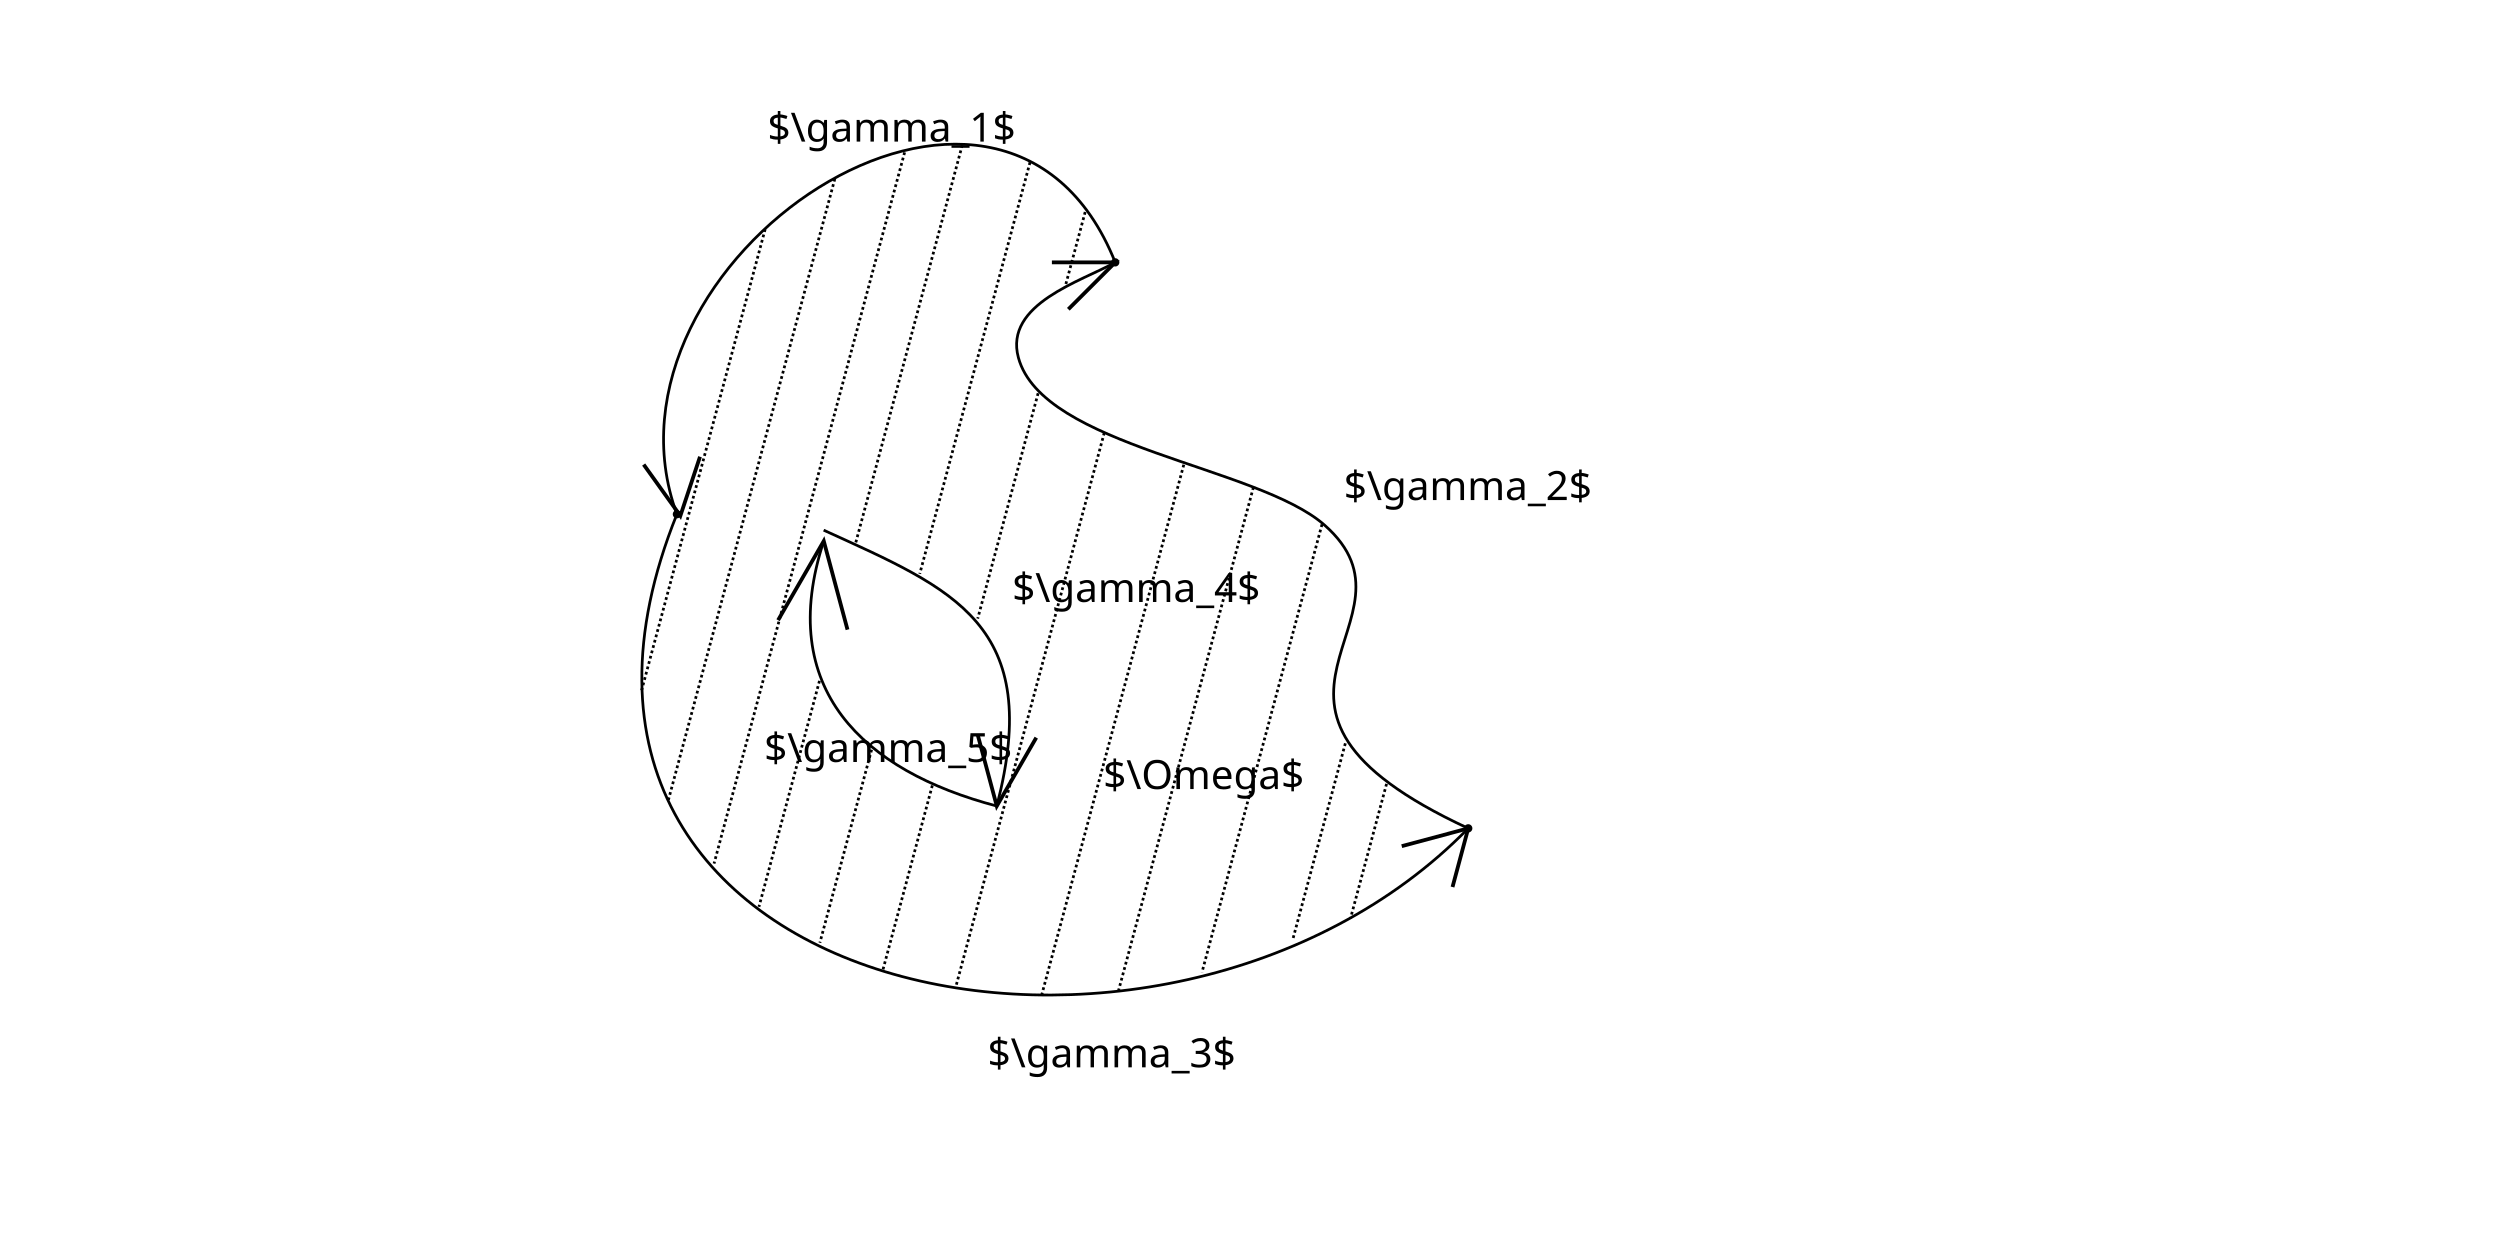
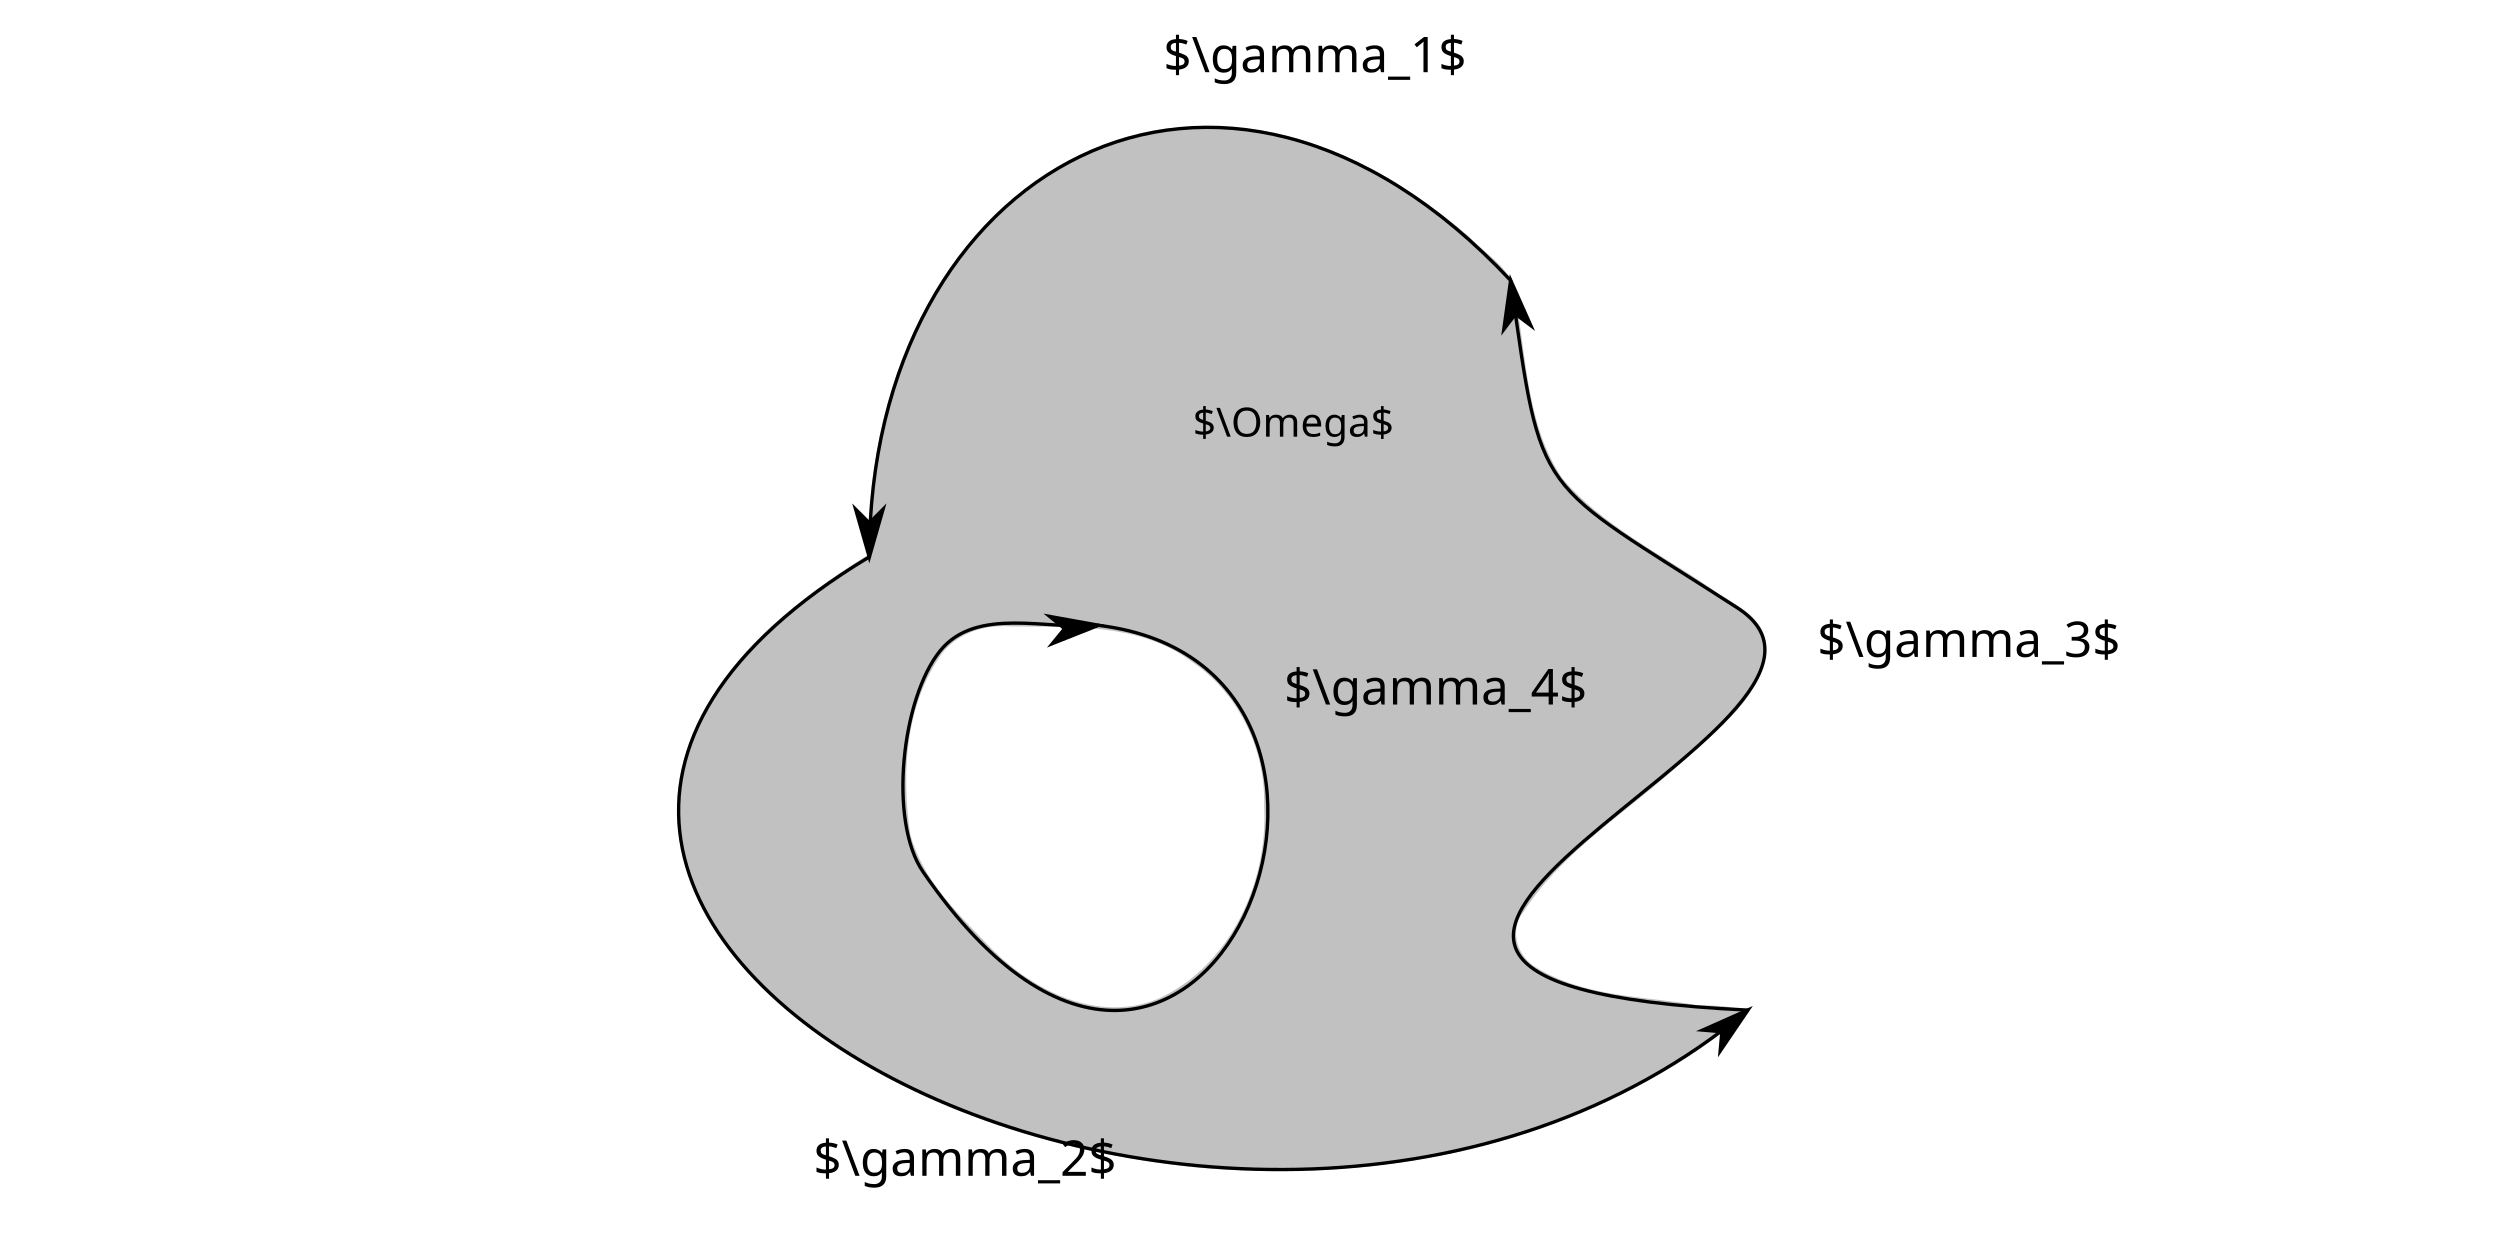
<svg xmlns="http://www.w3.org/2000/svg" width="240mm" height="120mm" viewBox="0 0 240 120" version="1.1" id="svg8">
-   <defs id="defs2" />
+   <defs id="defs2">
+     <marker style="overflow:visible" id="Arrow1Lstart" refX="0.0" refY="0.0" orient="auto">
+       <path transform="scale(0.8) translate(12.5,0)" style="fill-rule:evenodd;fill:context-stroke;stroke:context-stroke;stroke-width:1.0pt" d="M 0.0,0.0 L 5.0,-5.0 L -12.5,0.0 L 5.0,5.0 L 0.0,0.0 z " id="path896" />
+     </marker>
+     <marker style="overflow:visible;" id="Arrow1Lend" refX="0.0" refY="0.0" orient="auto">
+       <path transform="scale(0.8) rotate(180) translate(12.5,0)" style="fill-rule:evenodd;fill:context-stroke;stroke:context-stroke;stroke-width:1.0pt;" d="M 0.0,0.0 L 5.0,-5.0 L -12.5,0.0 L 5.0,5.0 L 0.0,0.0 z " id="path899" />
+     </marker>
+   </defs>
  <g id="layer1" transform="translate(0,-177)">
-     <path style="fill:none;stroke:#000000;stroke-width:0.265;stroke-linecap:butt;stroke-linejoin:miter;stroke-miterlimit:4;stroke-dasharray:none;stroke-opacity:1" d="m 64.983,226.365 c -8.917,-24.245 31.237,-51.358 42.079,-24.178 -3.203,1.805 -10.695,3.988 -9.296,9.146 2.323,8.564 22.973,10.417 29.388,16.074 10.485,9.246 -11.862,17.202 13.797,29.115 -29.208,29.894 -94.889,16.816 -75.968,-30.156 z" id="path856" />
-     <path style="fill:none;stroke:#000000;stroke-width:0.265px;stroke-linecap:butt;stroke-linejoin:miter;stroke-opacity:1" d="m 79.082,228.941 c -4.662,14.181 3.772,22.064 16.61,25.44 4.532,-17.439 -4.138,-20.794 -16.622,-26.486" id="path858" />
-     <text xml:space="preserve" style="font-size:3.881px;line-height:1.25;font-family:sans-serif;-inkscape-font-specification:'sans-serif, Normal';stroke-width:0.265" x="73.685" y="190.593" id="text3458">
-       <tspan id="tspan3456" style="stroke-width:0.265" x="73.685" y="190.593">$\gamma_1$</tspan>
+     <path style="fill:none;stroke:#000000;stroke-width:0.324;stroke-linecap:butt;stroke-linejoin:miter;stroke-miterlimit:4;stroke-dasharray:none;stroke-opacity:1;marker-end:url(#Arrow1Lend)" d="M 145.028,203.933 C 117.05,174.032 83.455,193.158 83.455,230.459" id="path894" />
+     <path style="fill:none;stroke:#000000;stroke-width:0.323px;stroke-linecap:butt;stroke-linejoin:miter;stroke-opacity:1;marker-end:url(#Arrow1Lend)" d="m 83.455,230.459 c -57.897,34.879 35.713,84.145 84.337,43.513" id="path1164" />
+     <path style="fill:none;stroke:#000000;stroke-width:0.323px;stroke-linecap:butt;stroke-linejoin:miter;stroke-opacity:1;marker-end:url(#Arrow1Lend)" d="m 167.792,273.971 c -57.848,-2.761 16.133,-27.56 -1.006,-38.617 -19.516,-12.591 -18.742,-9.985 -21.758,-31.421" id="path1170" />
+     <path style="fill:none;stroke:#000000;stroke-width:0.323px;stroke-linecap:butt;stroke-linejoin:miter;stroke-opacity:1;marker-end:;marker-start:url(#Arrow1Lstart)" d="m 105.428,237.029 c -4.822,0.481 -11.69,-1.87 -15.187,2.463 -3.675,4.553 -4.979,16.322 -1.629,21.203 26.755,38.99 49.811,-19.705 16.816,-23.666 z" id="path1172" />
+     <path style="fill:#000000;fill-opacity:0.243;stroke:none;stroke-width:0.326;stroke-miterlimit:4;stroke-dasharray:none" d="m 115.199,189.136 c -11.514,-0.034 -21.646,8.068 -26.643,18.045 -3.75,7.091 -5.172,15.164 -5.273,23.122 -7.726,4.803 -15.644,11.224 -17.839,20.491 -1.888,7.953 2.331,15.955 8.038,21.274 11.002,10.38 26.086,15.298 40.868,16.96 12.252,1.182 24.923,-0.172 36.391,-4.768 5.951,-2.563 11.973,-5.552 16.715,-9.97 -1.361,-1.11 -3.812,-0.52 -5.583,-0.977 -4.939,-0.679 -10.308,-0.796 -14.643,-3.589 -1.682,-1.142 -2.298,-3.535 -0.966,-5.197 3.891,-6.009 10.299,-9.79 15.477,-14.605 3.105,-2.99 7.436,-5.888 7.784,-10.579 0.181,-3.171 -3.3,-4.392 -5.401,-5.936 -4.823,-3.319 -10.301,-5.962 -14.14,-10.475 -3.404,-5.034 -3.422,-11.444 -4.469,-17.226 0.028,-2.712 -2.762,-4.108 -4.394,-5.912 -7.004,-6.005 -15.712,-10.801 -25.176,-10.655 -0.249,-0.006 -0.497,-0.001 -0.746,-0.001 z m -18.172,48.003 c 5.898,0.06 12.343,-0.352 17.335,3.342 4.556,3.033 7.148,8.482 6.994,13.884 0.412,7.296 -3.244,15.367 -10.144,18.506 -5.782,2.411 -12.127,-0.772 -16.16,-4.936 -3.055,-3.186 -6.566,-6.51 -7.681,-10.926 -0.847,-5.836 -0.463,-12.36 3.076,-17.309 1.572,-1.978 4.126,-2.752 6.58,-2.561 z" id="path4289" />
+     <text xml:space="preserve" style="font-size:4.741px;line-height:1.25;font-family:sans-serif;-inkscape-font-specification:'sans-serif, Normal';stroke-width:0.323" x="111.686" y="183.933" id="text5836">
+       <tspan id="tspan5834" style="stroke-width:0.323" x="111.686" y="183.933">$\gamma_1$</tspan>
    </text>
-     <text xml:space="preserve" style="font-size:3.881px;line-height:1.25;font-family:sans-serif;-inkscape-font-specification:'sans-serif, Normal';stroke-width:0.265" x="129.008" y="225.007" id="text9497">
-       <tspan id="tspan9495" style="stroke-width:0.265" x="129.008" y="225.007">$\gamma_2$</tspan>
+     <text xml:space="preserve" style="font-size:4.741px;line-height:1.25;font-family:sans-serif;-inkscape-font-specification:'sans-serif, Normal';stroke-width:0.323" x="78.084" y="289.875" id="text7975">
+       <tspan id="tspan7973" style="stroke-width:0.323" x="78.084" y="289.875">$\gamma_2$</tspan>
    </text>
-     <text xml:space="preserve" style="font-size:3.881px;line-height:1.25;font-family:sans-serif;-inkscape-font-specification:'sans-serif, Normal';stroke-width:0.265" x="94.813" y="279.462" id="text13781">
-       <tspan id="tspan13779" style="stroke-width:0.265" x="94.813" y="279.462">$\gamma_3$</tspan>
+     <text xml:space="preserve" style="font-size:4.741px;line-height:1.25;font-family:sans-serif;-inkscape-font-specification:'sans-serif, Normal';stroke-width:0.323" x="174.459" y="240.064" id="text11301">
+       <tspan id="tspan11299" style="stroke-width:0.323" x="174.459" y="240.064">$\gamma_3$</tspan>
    </text>
-     <text xml:space="preserve" style="font-size:3.881px;line-height:1.25;font-family:sans-serif;-inkscape-font-specification:'sans-serif, Normal';stroke-width:0.265" x="97.172" y="234.79" id="text17215">
-       <tspan id="tspan17213" style="stroke-width:0.265" x="97.172" y="234.79">$\gamma_4$</tspan>
+     <text xml:space="preserve" style="font-size:4.741px;line-height:1.25;font-family:sans-serif;-inkscape-font-specification:'sans-serif, Normal';stroke-width:0.323" x="123.271" y="244.629" id="text12964">
+       <tspan id="tspan12962" style="stroke-width:0.323" x="123.271" y="244.629">$\gamma_4$</tspan>
    </text>
-     <text xml:space="preserve" style="font-size:3.881px;line-height:1.25;font-family:sans-serif;-inkscape-font-specification:'sans-serif, Normal';stroke-width:0.265" x="73.364" y="250.152" id="text20013">
-       <tspan id="tspan20011" style="stroke-width:0.265" x="73.364" y="250.152">$\gamma_5$</tspan>
-     </text>
-     <circle id="path25706" style="fill:#000000;stroke:none;stroke-width:0.265" cx="64.983" cy="226.365" r="0.397" />
-     <circle id="path25708" style="fill:#000000;stroke:none;stroke-width:0.265" cx="107.062" cy="202.187" r="0.397" />
-     <circle id="path25710" style="fill:#000000;stroke:none;stroke-width:0.265" cx="140.951" cy="256.521" r="0.397" />
-     <path style="fill:none;stroke:#000000;stroke-width:0.364;stroke-linecap:butt;stroke-linejoin:miter;stroke-miterlimit:4;stroke-dasharray:none;stroke-opacity:1" d="m 61.792,221.597 3.523,4.921 1.885,-5.673" id="path26154" />
-     <path style="fill:none;stroke:#000000;stroke-width:0.365;stroke-linecap:butt;stroke-linejoin:miter;stroke-opacity:1;stroke-miterlimit:4;stroke-dasharray:none" d="m 100.982,202.187 h 6.08 l -4.503,4.503" id="path26269" />
-     <path style="fill:none;stroke:#000000;stroke-width:0.365;stroke-linecap:butt;stroke-linejoin:miter;stroke-opacity:1;stroke-miterlimit:4;stroke-dasharray:none" d="m 134.566,258.232 6.385,-1.711 -1.51,5.634" id="path26294" />
-     <path style="fill:none;stroke:#000000;stroke-width:0.365;stroke-linecap:butt;stroke-linejoin:miter;stroke-opacity:1;stroke-miterlimit:4;stroke-dasharray:none" d="m 93.849,247.505 1.842,6.876 3.791,-6.567" id="path26296" />
-     <path style="fill:none;stroke:#000000;stroke-width:0.365;stroke-linecap:butt;stroke-linejoin:miter;stroke-opacity:1;stroke-miterlimit:4;stroke-dasharray:none" d="m 74.695,236.538 4.386,-7.597 2.279,8.506" id="path26300" />
-     <path style="fill:none;stroke:#000000;stroke-width:0.265;stroke-linecap:butt;stroke-linejoin:miter;stroke-opacity:1;stroke-miterlimit:4;stroke-dasharray:0.265,0.265;stroke-dashoffset:0" d="M 73.455,199.007 61.595,243.272" id="path26545" />
-     <path style="fill:none;stroke:#000000;stroke-width:0.265;stroke-linecap:butt;stroke-linejoin:miter;stroke-opacity:1;stroke-miterlimit:4;stroke-dasharray:0.265,0.265;stroke-dashoffset:0" d="M 80.143,194.171 64.169,253.787" id="path26547" />
-     <path style="fill:none;stroke:#000000;stroke-width:0.265;stroke-linecap:butt;stroke-linejoin:miter;stroke-opacity:1;stroke-miterlimit:4;stroke-dasharray:0.265,0.265;stroke-dashoffset:0" d="m 86.843,191.627 -18.294,68.276" id="path26549" />
-     <path style="fill:none;stroke:#000000;stroke-width:0.265;stroke-linecap:butt;stroke-linejoin:miter;stroke-opacity:1;stroke-miterlimit:4;stroke-dasharray:0.265,0.265;stroke-dashoffset:0" d="M 92.377,190.932 82.122,229.207" id="path26551" />
-     <path style="fill:none;stroke:#000000;stroke-width:0.265;stroke-linecap:butt;stroke-linejoin:miter;stroke-opacity:1;stroke-miterlimit:4;stroke-dasharray:0.265,0.265;stroke-dashoffset:0" d="m 78.671,242.363 -5.812,21.689" id="path26553" />
-     <path style="fill:none;stroke:#000000;stroke-width:0.265;stroke-linecap:butt;stroke-linejoin:miter;stroke-opacity:1;stroke-miterlimit:4;stroke-dasharray:0.265,0.265;stroke-dashoffset:0" d="M 98.882,192.582 88.297,232.085" id="path26555" />
-     <path style="fill:none;stroke:#000000;stroke-width:0.265;stroke-linecap:butt;stroke-linejoin:miter;stroke-opacity:1;stroke-miterlimit:4;stroke-dasharray:0.265,0.265;stroke-dashoffset:0" d="m 83.674,248.972 -4.966,18.532" id="path26557" />
-     <path style="fill:none;stroke:#000000;stroke-width:0.265;stroke-linecap:butt;stroke-linejoin:miter;stroke-opacity:1;stroke-miterlimit:4;stroke-dasharray:0.265,0.265;stroke-dashoffset:0" d="m 104.177,197.352 -1.93,7.202" id="path26559" />
-     <path style="fill:none;stroke:#000000;stroke-width:0.265;stroke-linecap:butt;stroke-linejoin:miter;stroke-opacity:1;stroke-miterlimit:4;stroke-dasharray:0.265,0.265;stroke-dashoffset:0" d="M 99.658,214.75 93.861,236.384" id="path26561" />
-     <path style="fill:none;stroke:#000000;stroke-width:0.265;stroke-linecap:butt;stroke-linejoin:miter;stroke-opacity:1;stroke-miterlimit:4;stroke-dasharray:0.265,0.265;stroke-dashoffset:0" d="M 89.504,252.399 84.703,270.317" id="path26563" />
-     <path style="fill:none;stroke:#000000;stroke-width:0.265;stroke-linecap:butt;stroke-linejoin:miter;stroke-opacity:1;stroke-miterlimit:4;stroke-dasharray:0.265,0.265;stroke-dashoffset:0" d="M 106.011,218.541 91.758,271.733" id="path26565" />
-     <path style="fill:none;stroke:#000000;stroke-width:0.265;stroke-linecap:butt;stroke-linejoin:miter;stroke-opacity:1;stroke-miterlimit:4;stroke-dasharray:0.265,0.265;stroke-dashoffset:0" d="M 113.643,221.612 99.945,272.734" id="path26567" />
-     <path style="fill:none;stroke:#000000;stroke-width:0.265;stroke-linecap:butt;stroke-linejoin:miter;stroke-opacity:1;stroke-miterlimit:4;stroke-dasharray:0.265,0.265;stroke-dashoffset:0" d="m 120.328,223.774 -13.011,48.556" id="path26569" />
-     <path style="fill:none;stroke:#000000;stroke-width:0.265;stroke-linecap:butt;stroke-linejoin:miter;stroke-opacity:1;stroke-miterlimit:4;stroke-dasharray:0.265,0.265;stroke-dashoffset:0" d="m 126.914,227.335 -11.526,43.017" id="path26610" />
-     <path style="fill:none;stroke:#000000;stroke-width:0.265;stroke-linecap:butt;stroke-linejoin:miter;stroke-opacity:1;stroke-miterlimit:4;stroke-dasharray:0.265,0.265;stroke-dashoffset:0" d="m 129.153,248.359 -5.047,18.836" id="path26612" />
-     <path style="fill:none;stroke:#000000;stroke-width:0.265;stroke-linecap:butt;stroke-linejoin:miter;stroke-opacity:1;stroke-miterlimit:4;stroke-dasharray:0.265,0.265;stroke-dashoffset:0" d="m 133.109,252.252 -3.458,12.904" id="path26614" />
-     <text xml:space="preserve" style="font-size:3.881px;line-height:1.25;font-family:sans-serif;-inkscape-font-specification:'sans-serif, Normal';stroke-width:0.265" x="105.911" y="252.749" id="text27474">
-       <tspan id="tspan27472" style="stroke-width:0.265" x="105.911" y="252.749">$\Omega$</tspan>
+     <text xml:space="preserve" style="font-size:3.881px;line-height:1.25;font-family:sans-serif;-inkscape-font-specification:'sans-serif, Normal';stroke-width:0.265" x="114.52" y="218.918" id="text1074">
+       <tspan id="tspan1072" style="stroke-width:0.265" x="114.52" y="218.918">$\Omega$</tspan>
    </text>
  </g>
</svg>
